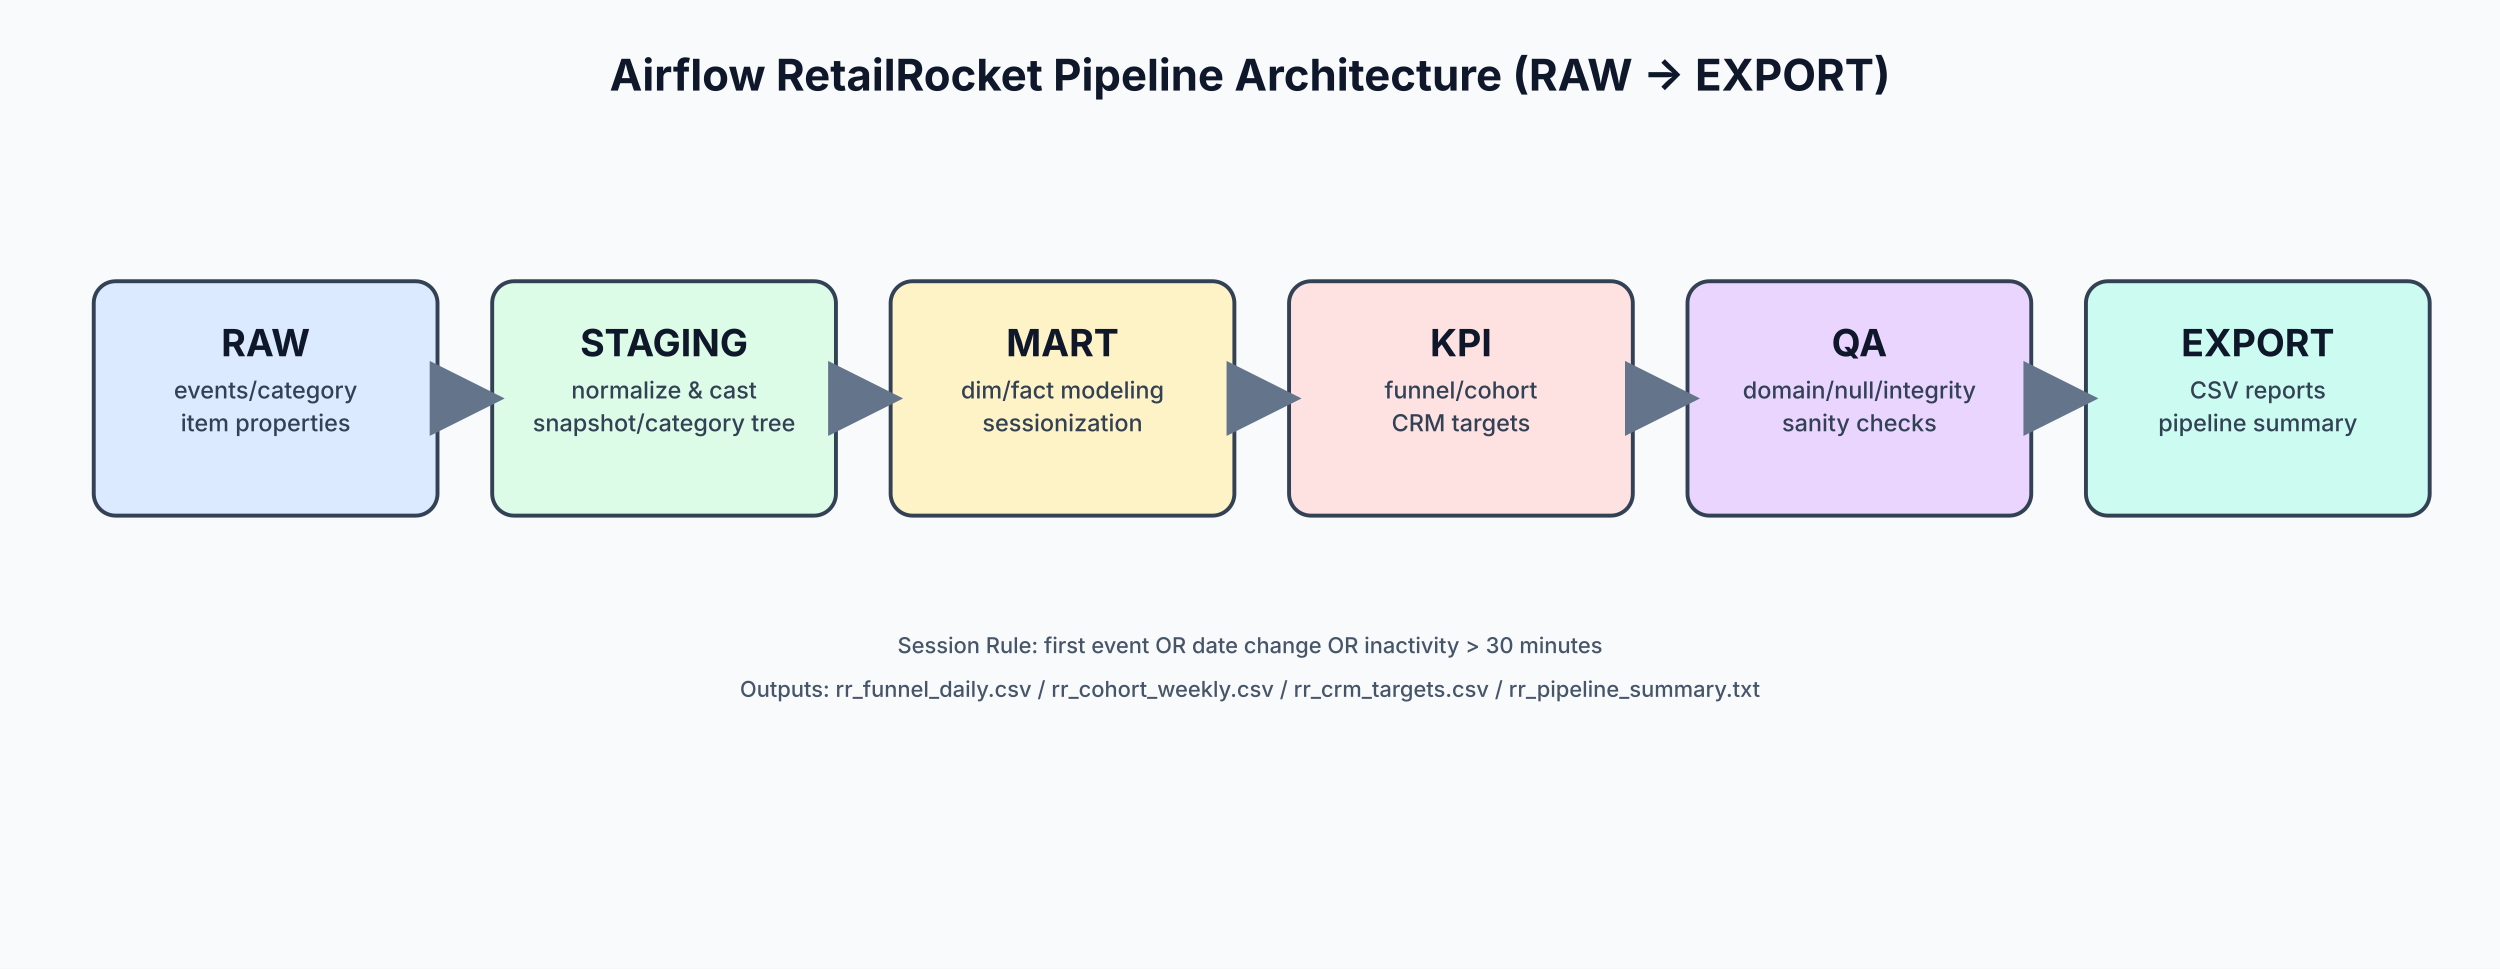
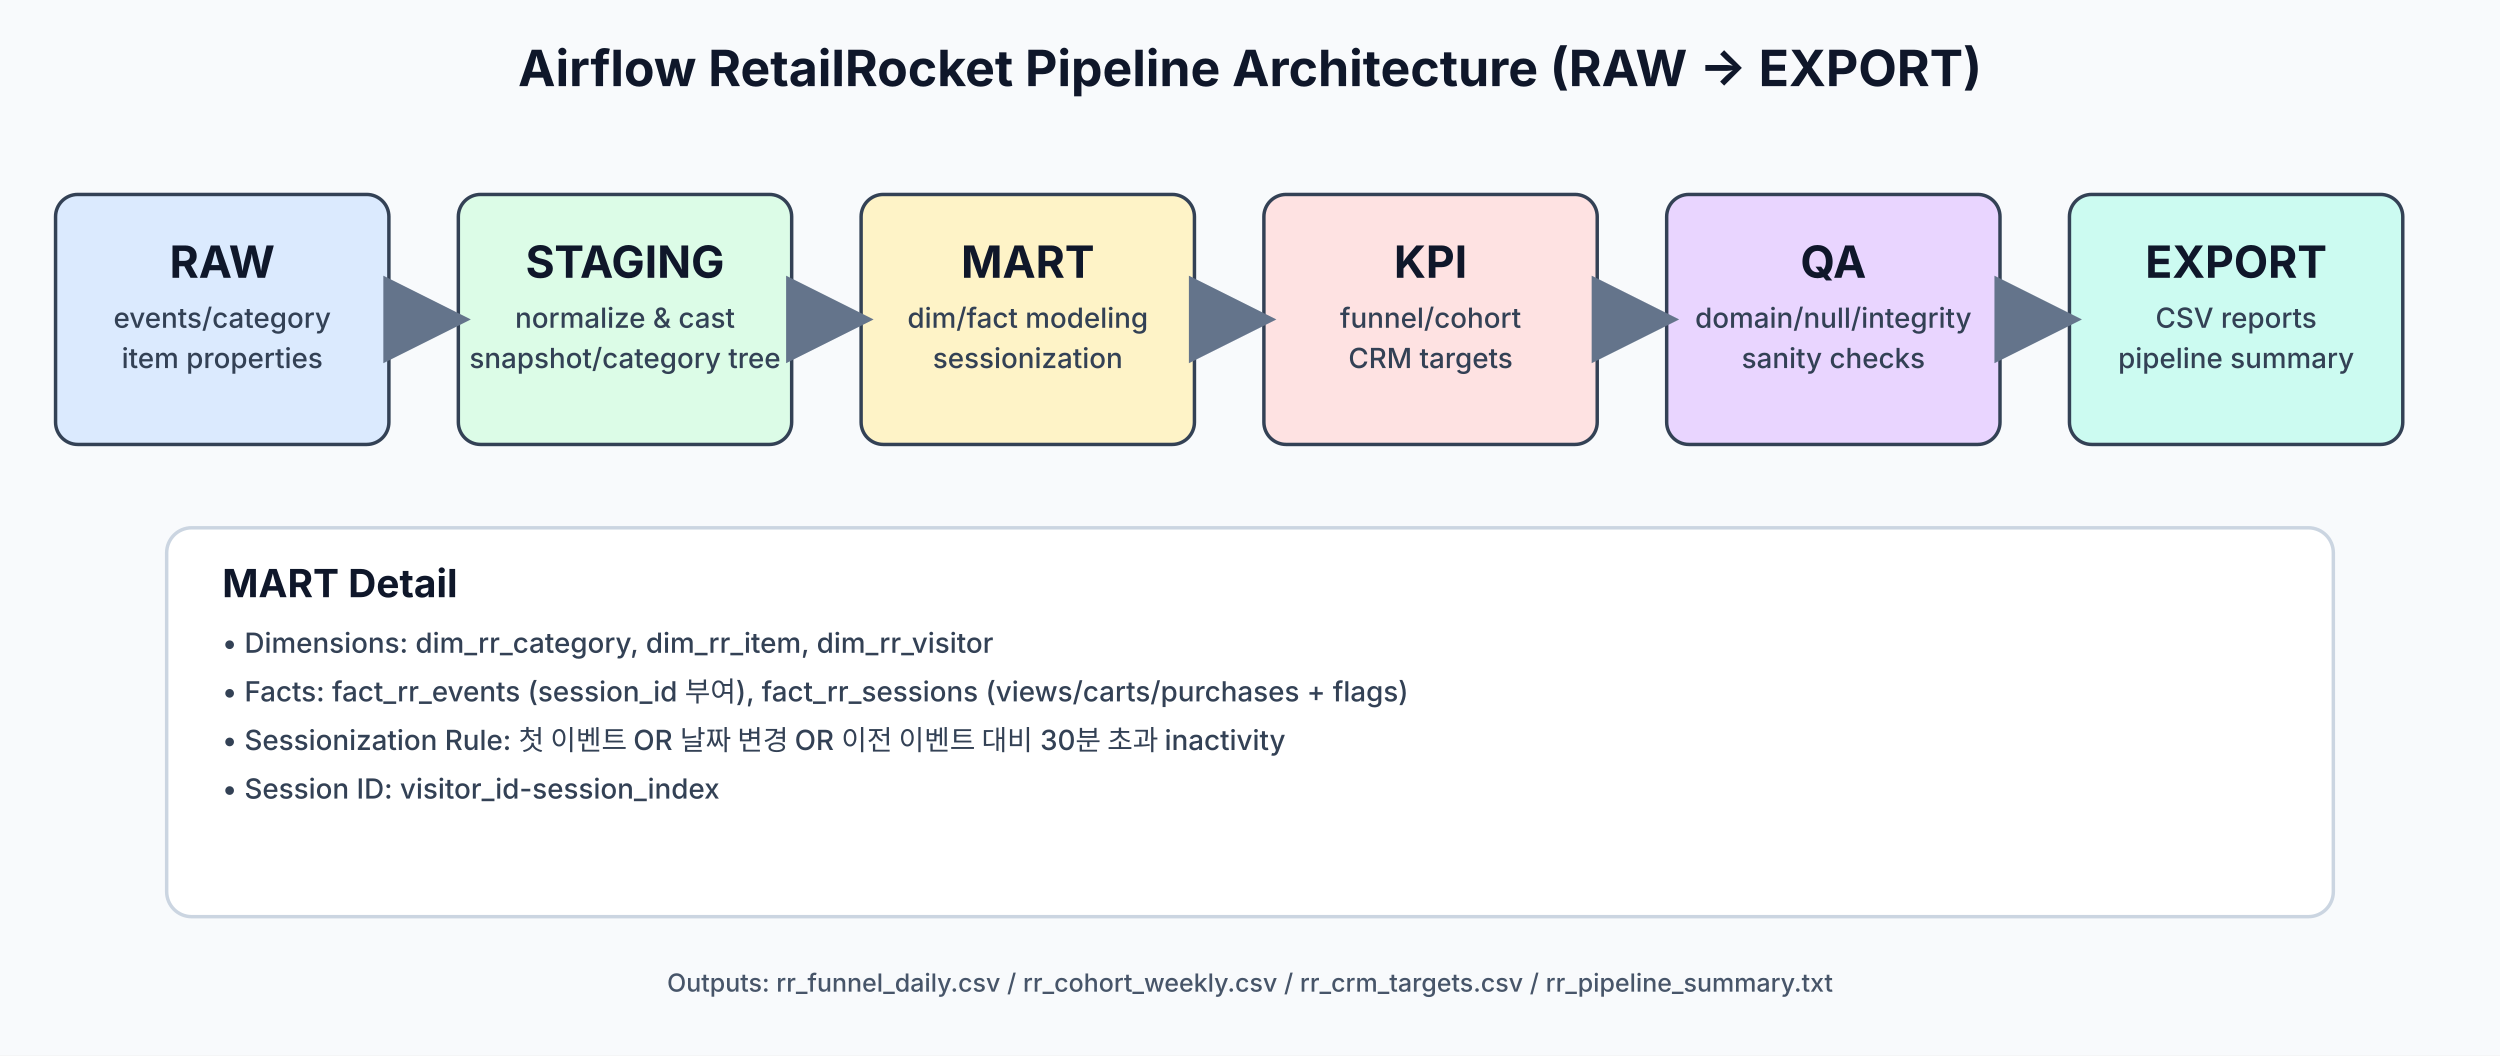
- <svg xmlns="http://www.w3.org/2000/svg" width="1600" height="620" viewBox="0 0 1600 620" fill="none">
+ <svg xmlns="http://www.w3.org/2000/svg" width="1800" height="760" viewBox="0 0 1800 760" fill="none">
  <defs>
    <style>
-       .title { font: 700 28px "Inter", "Pretendard", "Noto Sans KR", Arial, sans-serif; fill: #0f172a; }
-       .label { font: 700 24px "Inter", "Pretendard", "Noto Sans KR", Arial, sans-serif; fill: #0f172a; }
-       .sub { font: 500 15px "Inter", "Pretendard", "Noto Sans KR", Arial, sans-serif; fill: #334155; }
-       .note { font: 500 14px "Inter", "Pretendard", "Noto Sans KR", Arial, sans-serif; fill: #475569; }
+       .title { font: 700 36px "Inter", "Pretendard", "Noto Sans KR", Arial, sans-serif; fill: #0f172a; }
+       .label { font: 700 32px "Inter", "Pretendard", "Noto Sans KR", Arial, sans-serif; fill: #0f172a; }
+       .sub { font: 550 20px "Inter", "Pretendard", "Noto Sans KR", Arial, sans-serif; fill: #334155; }
+       .noteHead { font: 700 28px "Inter", "Pretendard", "Noto Sans KR", Arial, sans-serif; fill: #0f172a; }
+       .noteLine { font: 500 20px "Inter", "Pretendard", "Noto Sans KR", Arial, sans-serif; fill: #334155; }
+       .footer { font: 500 18px "Inter", "Pretendard", "Noto Sans KR", Arial, sans-serif; fill: #475569; }
    </style>
-     <marker id="arrow" markerWidth="12" markerHeight="12" refX="10" refY="6" orient="auto">
-       <path d="M0,0 L12,6 L0,12 z" fill="#64748b" />
+     <marker id="arrow" markerWidth="14" markerHeight="14" refX="12" refY="7" orient="auto">
+       <path d="M0,0 L14,7 L0,14 z" fill="#64748b" />
    </marker>
  </defs>
-   <rect x="0" y="0" width="1600" height="620" fill="#f8fafc" />
-   <text x="800" y="58" text-anchor="middle" class="title">Airflow RetailRocket Pipeline Architecture (RAW → EXPORT)</text>
+   <rect x="0" y="0" width="1800" height="760" fill="#f8fafc" />
+   <text x="900" y="62" text-anchor="middle" class="title">Airflow RetailRocket Pipeline Architecture (RAW → EXPORT)</text>
  <g>
-     <rect x="60" y="180" rx="14" ry="14" width="220" height="150" fill="#dbeafe" stroke="#334155" stroke-width="2.5" />
-     <text x="170" y="228" text-anchor="middle" class="label">RAW</text>
-     <text x="170" y="255" text-anchor="middle" class="sub">events/category</text>
-     <text x="170" y="276" text-anchor="middle" class="sub">item properties</text>
+     <rect x="40" y="140" rx="16" ry="16" width="240" height="180" fill="#dbeafe" stroke="#334155" stroke-width="2.5" />
+     <text x="160" y="200" text-anchor="middle" class="label">RAW</text>
+     <text x="160" y="236" text-anchor="middle" class="sub">events/category</text>
+     <text x="160" y="265" text-anchor="middle" class="sub">item properties</text>
  </g>
  <g>
-     <rect x="315" y="180" rx="14" ry="14" width="220" height="150" fill="#dcfce7" stroke="#334155" stroke-width="2.5" />
-     <text x="425" y="228" text-anchor="middle" class="label">STAGING</text>
-     <text x="425" y="255" text-anchor="middle" class="sub">normalize &amp; cast</text>
-     <text x="425" y="276" text-anchor="middle" class="sub">snapshot/category tree</text>
+     <rect x="330" y="140" rx="16" ry="16" width="240" height="180" fill="#dcfce7" stroke="#334155" stroke-width="2.5" />
+     <text x="450" y="200" text-anchor="middle" class="label">STAGING</text>
+     <text x="450" y="236" text-anchor="middle" class="sub">normalize &amp; cast</text>
+     <text x="450" y="265" text-anchor="middle" class="sub">snapshot/category tree</text>
  </g>
  <g>
-     <rect x="570" y="180" rx="14" ry="14" width="220" height="150" fill="#fef3c7" stroke="#334155" stroke-width="2.5" />
-     <text x="680" y="228" text-anchor="middle" class="label">MART</text>
-     <text x="680" y="255" text-anchor="middle" class="sub">dim/fact modeling</text>
-     <text x="680" y="276" text-anchor="middle" class="sub">sessionization</text>
+     <rect x="620" y="140" rx="16" ry="16" width="240" height="180" fill="#fef3c7" stroke="#334155" stroke-width="2.5" />
+     <text x="740" y="200" text-anchor="middle" class="label">MART</text>
+     <text x="740" y="236" text-anchor="middle" class="sub">dim/fact modeling</text>
+     <text x="740" y="265" text-anchor="middle" class="sub">sessionization</text>
  </g>
  <g>
-     <rect x="825" y="180" rx="14" ry="14" width="220" height="150" fill="#fee2e2" stroke="#334155" stroke-width="2.5" />
-     <text x="935" y="228" text-anchor="middle" class="label">KPI</text>
-     <text x="935" y="255" text-anchor="middle" class="sub">funnel/cohort</text>
-     <text x="935" y="276" text-anchor="middle" class="sub">CRM targets</text>
+     <rect x="910" y="140" rx="16" ry="16" width="240" height="180" fill="#fee2e2" stroke="#334155" stroke-width="2.5" />
+     <text x="1030" y="200" text-anchor="middle" class="label">KPI</text>
+     <text x="1030" y="236" text-anchor="middle" class="sub">funnel/cohort</text>
+     <text x="1030" y="265" text-anchor="middle" class="sub">CRM targets</text>
  </g>
  <g>
-     <rect x="1080" y="180" rx="14" ry="14" width="220" height="150" fill="#e9d5ff" stroke="#334155" stroke-width="2.5" />
-     <text x="1190" y="228" text-anchor="middle" class="label">QA</text>
-     <text x="1190" y="255" text-anchor="middle" class="sub">domain/null/integrity</text>
-     <text x="1190" y="276" text-anchor="middle" class="sub">sanity checks</text>
+     <rect x="1200" y="140" rx="16" ry="16" width="240" height="180" fill="#e9d5ff" stroke="#334155" stroke-width="2.5" />
+     <text x="1320" y="200" text-anchor="middle" class="label">QA</text>
+     <text x="1320" y="236" text-anchor="middle" class="sub">domain/null/integrity</text>
+     <text x="1320" y="265" text-anchor="middle" class="sub">sanity checks</text>
  </g>
  <g>
-     <rect x="1335" y="180" rx="14" ry="14" width="220" height="150" fill="#ccfbf1" stroke="#334155" stroke-width="2.5" />
-     <text x="1445" y="228" text-anchor="middle" class="label">EXPORT</text>
-     <text x="1445" y="255" text-anchor="middle" class="sub">CSV reports</text>
-     <text x="1445" y="276" text-anchor="middle" class="sub">pipeline summary</text>
+     <rect x="1490" y="140" rx="16" ry="16" width="240" height="180" fill="#ccfbf1" stroke="#334155" stroke-width="2.5" />
+     <text x="1610" y="200" text-anchor="middle" class="label">EXPORT</text>
+     <text x="1610" y="236" text-anchor="middle" class="sub">CSV reports</text>
+     <text x="1610" y="265" text-anchor="middle" class="sub">pipeline summary</text>
  </g>
-   <line x1="280" y1="255" x2="315" y2="255" stroke="#64748b" stroke-width="4" marker-end="url(#arrow)" />
-   <line x1="535" y1="255" x2="570" y2="255" stroke="#64748b" stroke-width="4" marker-end="url(#arrow)" />
-   <line x1="790" y1="255" x2="825" y2="255" stroke="#64748b" stroke-width="4" marker-end="url(#arrow)" />
-   <line x1="1045" y1="255" x2="1080" y2="255" stroke="#64748b" stroke-width="4" marker-end="url(#arrow)" />
-   <line x1="1300" y1="255" x2="1335" y2="255" stroke="#64748b" stroke-width="4" marker-end="url(#arrow)" />
-   <text x="800" y="418" text-anchor="middle" class="note">
-     Session Rule: first event OR date change OR inactivity &gt; 30 minutes
-   </text>
-   <text x="800" y="446" text-anchor="middle" class="note">
+   <line x1="280" y1="230" x2="330" y2="230" stroke="#64748b" stroke-width="4.5" marker-end="url(#arrow)" />
+   <line x1="570" y1="230" x2="620" y2="230" stroke="#64748b" stroke-width="4.5" marker-end="url(#arrow)" />
+   <line x1="860" y1="230" x2="910" y2="230" stroke="#64748b" stroke-width="4.5" marker-end="url(#arrow)" />
+   <line x1="1150" y1="230" x2="1200" y2="230" stroke="#64748b" stroke-width="4.5" marker-end="url(#arrow)" />
+   <line x1="1440" y1="230" x2="1490" y2="230" stroke="#64748b" stroke-width="4.5" marker-end="url(#arrow)" />
+   <rect x="120" y="380" rx="18" ry="18" width="1560" height="280" fill="#ffffff" stroke="#cbd5e1" stroke-width="2.5" />
+   <text x="160" y="430" class="noteHead">MART Detail</text>
+   <text x="160" y="470" class="noteLine">• Dimensions: dim_rr_category, dim_rr_item, dim_rr_visitor</text>
+   <text x="160" y="505" class="noteLine">• Facts: fact_rr_events (session_id 부여), fact_rr_sessions (views/carts/purchases + flags)</text>
+   <text x="160" y="540" class="noteLine">• Sessionization Rule: 첫 이벤트 OR 날짜 변경 OR 이전 이벤트 대비 30분 초과 inactivity</text>
+   <text x="160" y="575" class="noteLine">• Session ID: visitor_id-session_index</text>
+   <text x="900" y="714" text-anchor="middle" class="footer">
    Outputs: rr_funnel_daily.csv / rr_cohort_weekly.csv / rr_crm_targets.csv / rr_pipeline_summary.txt
  </text>
</svg>
